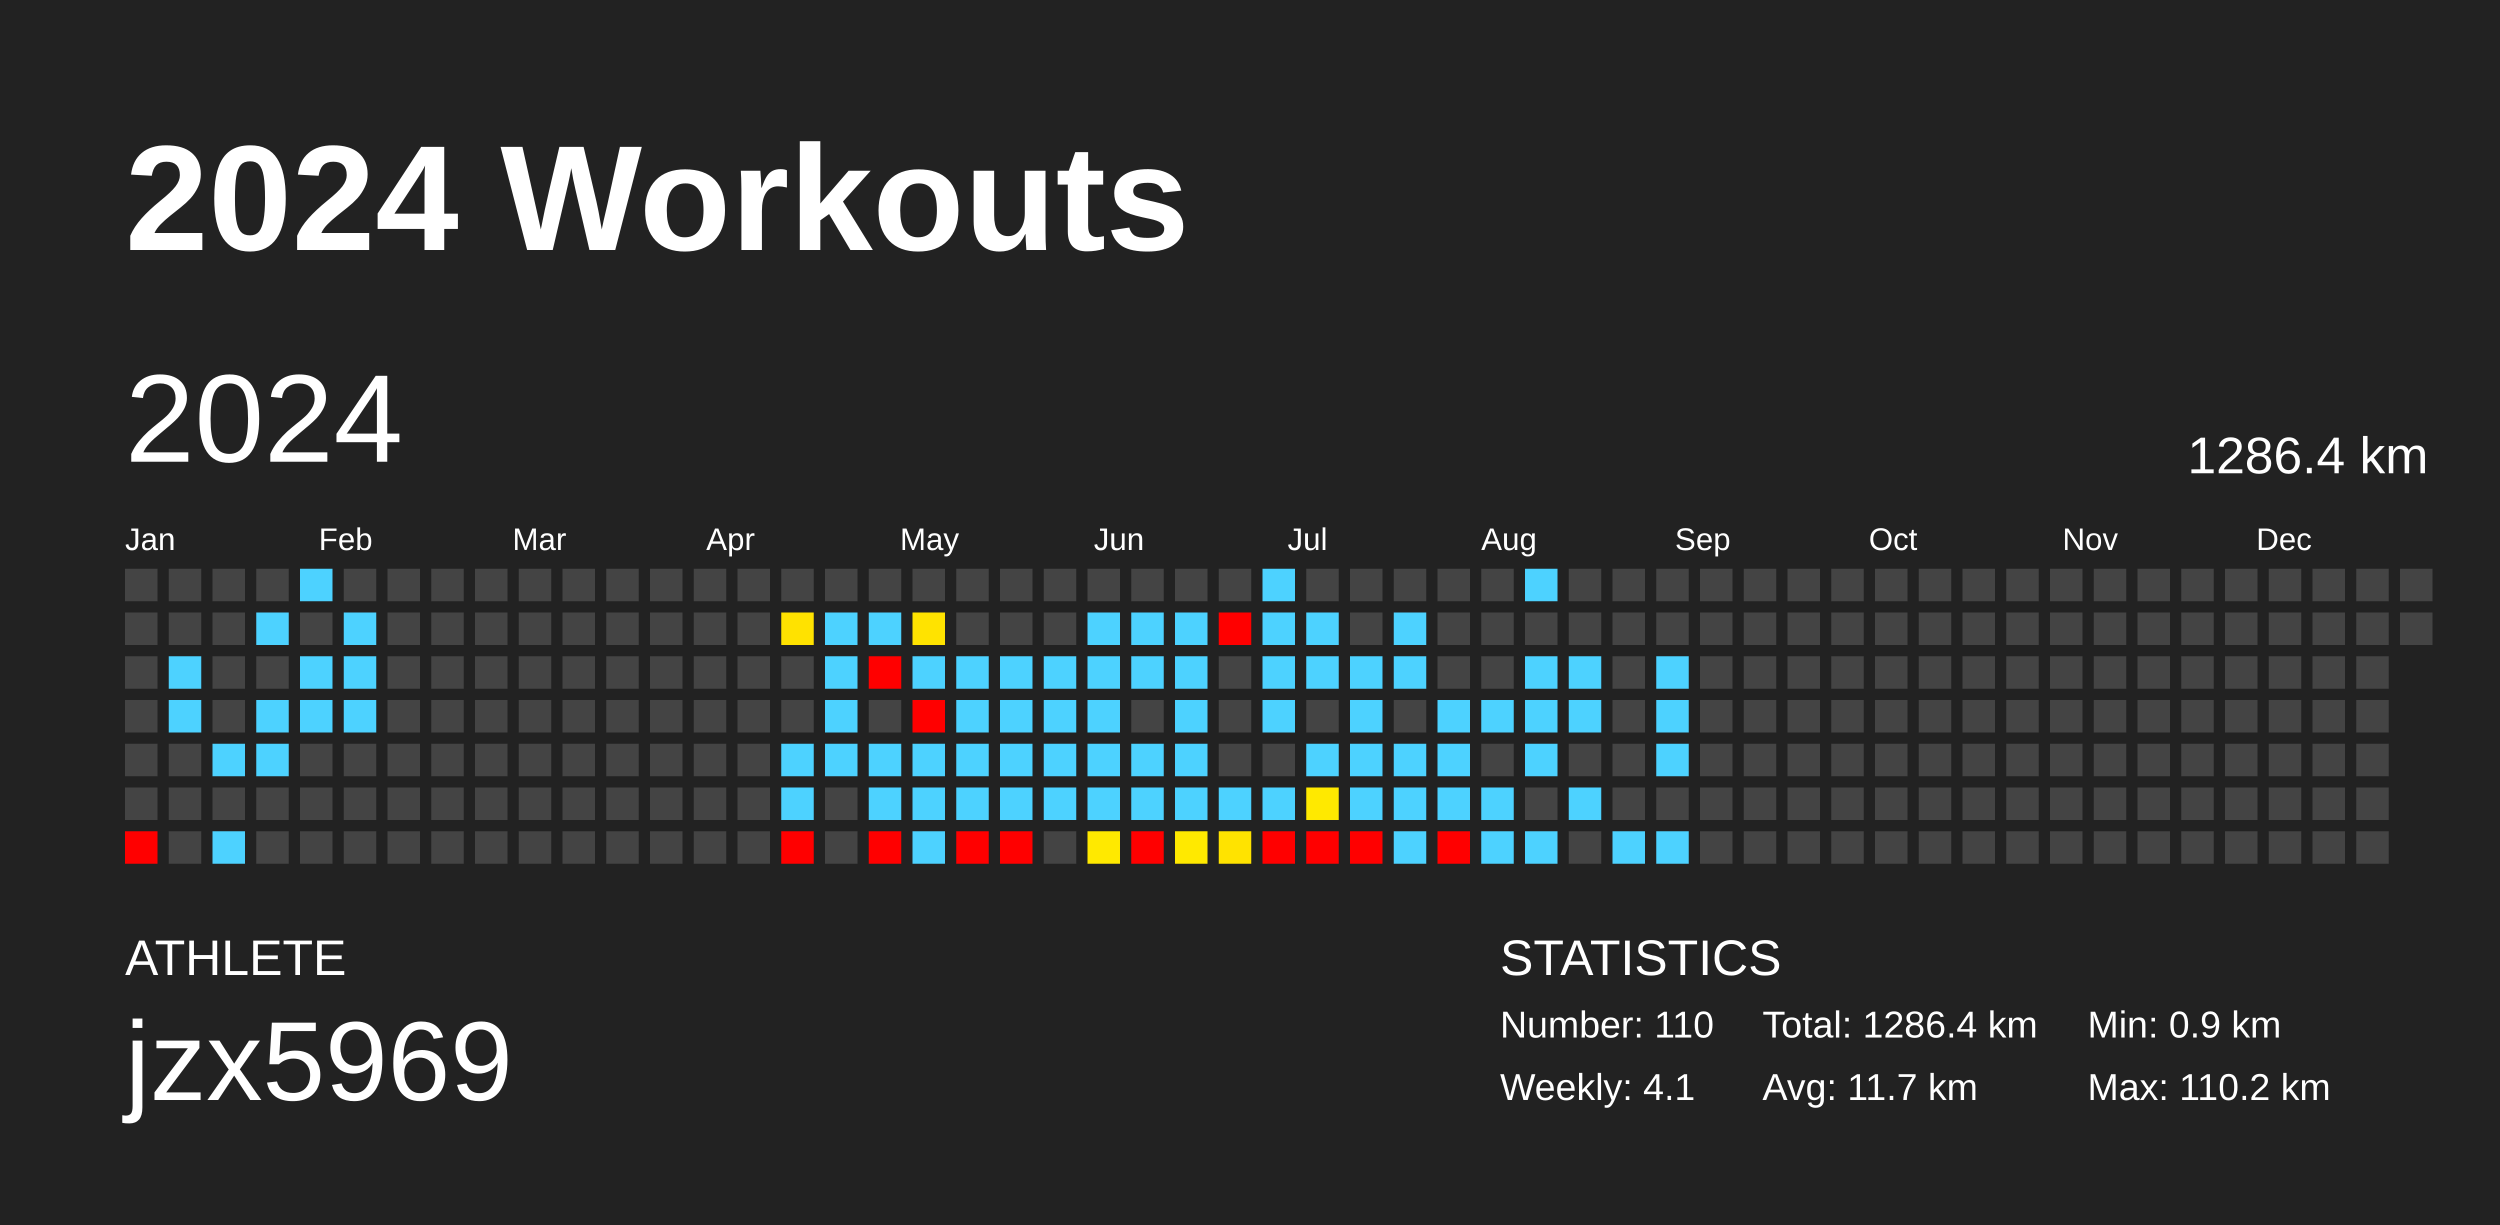
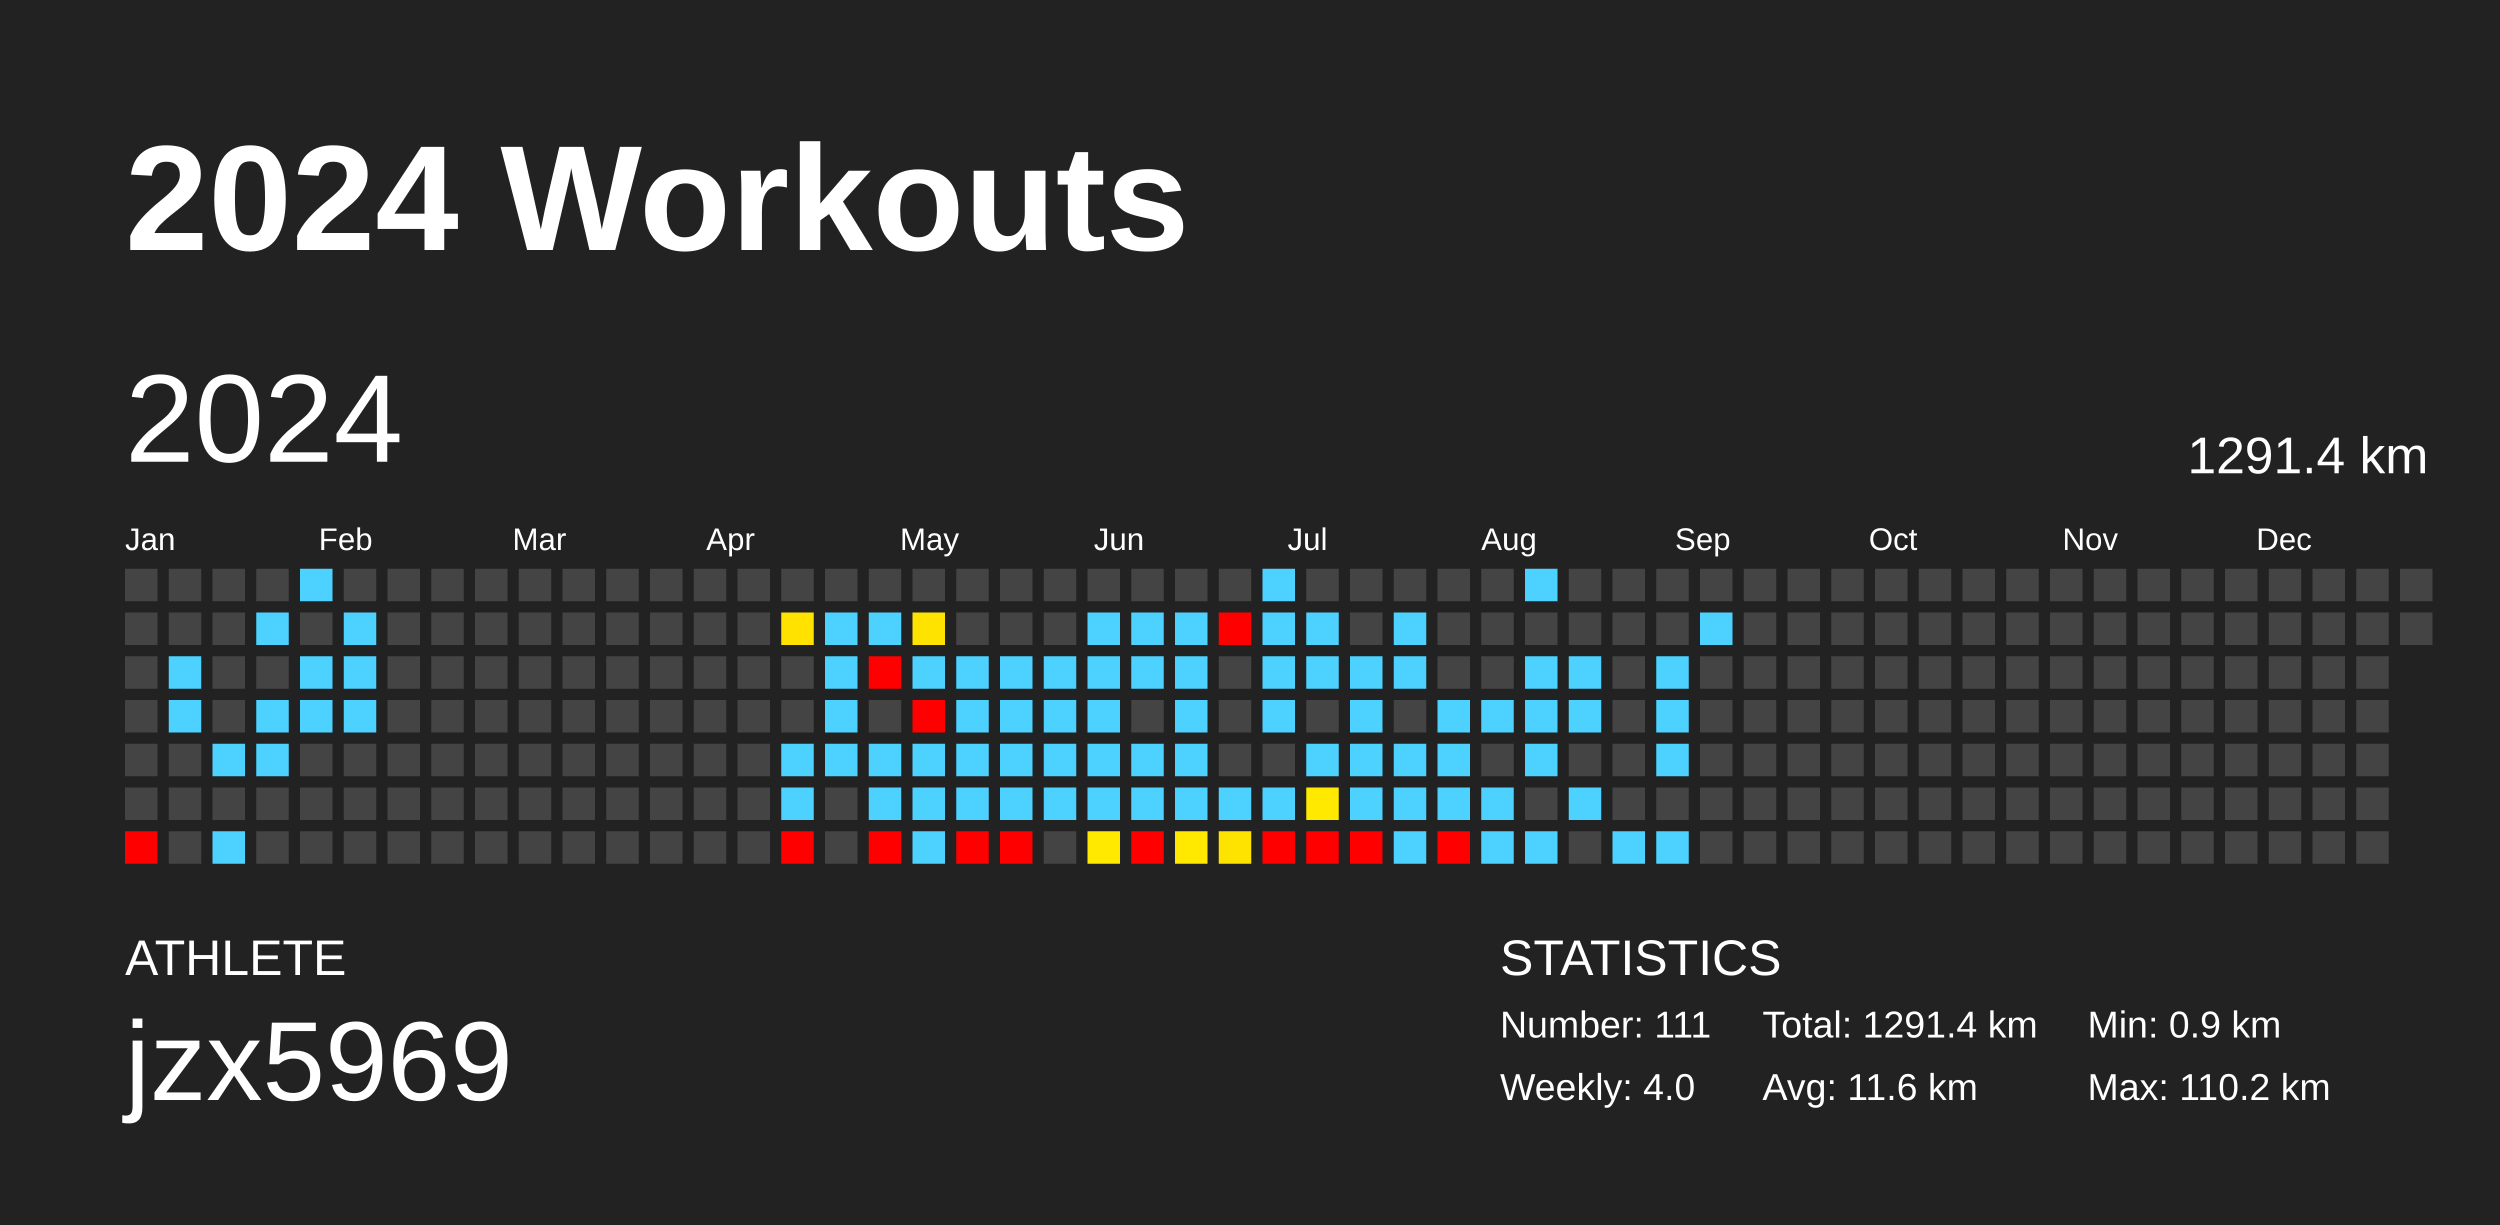
<svg xmlns="http://www.w3.org/2000/svg" baseProfile="full" height="98mm" version="1.1" viewBox="0,0,200,98" width="200mm">
  <defs />
  <rect fill="#222222" height="98" width="200" x="0" y="0" />
  <text fill="#FFFFFF" style="font-size:12px; font-family:Arial; font-weight:bold;" x="10" y="20">2024 Workouts</text>
  <text fill="#FFFFFF" style="font-size:4px; font-family:Arial" x="10" y="78">ATHLETE</text>
  <text fill="#FFFFFF" style="font-size:9px; font-family:Arial" x="10" y="88">jzx5969</text>
  <text fill="#FFFFFF" style="font-size:4px; font-family:Arial" x="120" y="78">STATISTICS</text>
-   <text fill="#FFFFFF" style="font-size:3px; font-family:Arial" x="120" y="83">Number: 110</text>
-   <text fill="#FFFFFF" style="font-size:3px; font-family:Arial" x="120" y="88">Weekly: 4.1</text>
-   <text fill="#FFFFFF" style="font-size:3px; font-family:Arial" x="141" y="83">Total: 1286.4 km</text>
-   <text fill="#FFFFFF" style="font-size:3px; font-family:Arial" x="141" y="88">Avg: 11.7 km</text>
+   <text fill="#FFFFFF" style="font-size:3px; font-family:Arial" x="120" y="83">Number: 111</text>
+   <text fill="#FFFFFF" style="font-size:3px; font-family:Arial" x="120" y="88">Weekly: 4.0</text>
+   <text fill="#FFFFFF" style="font-size:3px; font-family:Arial" x="141" y="83">Total: 1291.4 km</text>
+   <text fill="#FFFFFF" style="font-size:3px; font-family:Arial" x="141" y="88">Avg: 11.6 km</text>
  <text fill="#FFFFFF" style="font-size:3px; font-family:Arial" x="167" y="83">Min: 0.9 km</text>
  <text fill="#FFFFFF" style="font-size:3px; font-family:Arial" x="167" y="88">Max: 110.2 km</text>
  <text dominant-baseline="hanging" fill="#FFFFFF" style="font-size:10.0px; font-family:Arial;" x="10" y="30">2024</text>
-   <text dominant-baseline="hanging" fill="#FFFFFF" style="font-size:4.125px; font-family:Arial;" x="175" y="35">1286.4 km</text>
+   <text dominant-baseline="hanging" fill="#FFFFFF" style="font-size:4.125px; font-family:Arial;" x="175" y="35">1291.4 km</text>
  <text fill="#FFFFFF" style="font-size:2.5px; font-family:Arial" x="10.0" y="44">Jan</text>
  <text fill="#FFFFFF" style="font-size:2.5px; font-family:Arial" x="25.5" y="44">Feb</text>
  <text fill="#FFFFFF" style="font-size:2.5px; font-family:Arial" x="41.0" y="44">Mar</text>
  <text fill="#FFFFFF" style="font-size:2.5px; font-family:Arial" x="56.5" y="44">Apr</text>
  <text fill="#FFFFFF" style="font-size:2.5px; font-family:Arial" x="72.0" y="44">May</text>
  <text fill="#FFFFFF" style="font-size:2.5px; font-family:Arial" x="87.5" y="44">Jun</text>
  <text fill="#FFFFFF" style="font-size:2.5px; font-family:Arial" x="103.0" y="44">Jul</text>
  <text fill="#FFFFFF" style="font-size:2.5px; font-family:Arial" x="118.5" y="44">Aug</text>
  <text fill="#FFFFFF" style="font-size:2.5px; font-family:Arial" x="134.0" y="44">Sep</text>
  <text fill="#FFFFFF" style="font-size:2.5px; font-family:Arial" x="149.5" y="44">Oct</text>
  <text fill="#FFFFFF" style="font-size:2.5px; font-family:Arial" x="165.0" y="44">Nov</text>
  <text fill="#FFFFFF" style="font-size:2.5px; font-family:Arial" x="180.5" y="44">Dec</text>
  <rect fill="#444444" height="2.6" width="2.6" x="10.0" y="45.5" />
  <rect fill="#444444" height="2.6" width="2.6" x="10.0" y="49.0" />
  <rect fill="#444444" height="2.6" width="2.6" x="10.0" y="52.5" />
  <rect fill="#444444" height="2.6" width="2.6" x="10.0" y="56.0" />
  <rect fill="#444444" height="2.6" width="2.6" x="10.0" y="59.5" />
  <rect fill="#444444" height="2.6" width="2.6" x="10.0" y="63.0" />
  <rect fill="red" height="2.6" width="2.6" x="10.0" y="66.5" />
  <rect fill="#444444" height="2.6" width="2.6" x="13.5" y="45.5" />
  <rect fill="#444444" height="2.6" width="2.6" x="13.5" y="49.0" />
  <rect fill="#4dd2ff" height="2.6" width="2.6" x="13.5" y="52.5" />
  <rect fill="#4dd2ff" height="2.6" width="2.6" x="13.5" y="56.0" />
  <rect fill="#444444" height="2.6" width="2.6" x="13.5" y="59.5" />
  <rect fill="#444444" height="2.6" width="2.6" x="13.5" y="63.0" />
  <rect fill="#444444" height="2.6" width="2.6" x="13.5" y="66.5" />
  <rect fill="#444444" height="2.6" width="2.6" x="17.0" y="45.5" />
  <rect fill="#444444" height="2.6" width="2.6" x="17.0" y="49.0" />
  <rect fill="#444444" height="2.6" width="2.6" x="17.0" y="52.5" />
  <rect fill="#444444" height="2.6" width="2.6" x="17.0" y="56.0" />
  <rect fill="#4dd2ff" height="2.6" width="2.6" x="17.0" y="59.5" />
  <rect fill="#444444" height="2.6" width="2.6" x="17.0" y="63.0" />
  <rect fill="#4dd2ff" height="2.6" width="2.6" x="17.0" y="66.5" />
  <rect fill="#444444" height="2.6" width="2.6" x="20.5" y="45.5" />
  <rect fill="#4dd2ff" height="2.6" width="2.6" x="20.5" y="49.0" />
  <rect fill="#444444" height="2.6" width="2.6" x="20.5" y="52.5" />
  <rect fill="#4dd2ff" height="2.6" width="2.6" x="20.5" y="56.0" />
  <rect fill="#4dd2ff" height="2.6" width="2.6" x="20.5" y="59.5" />
  <rect fill="#444444" height="2.6" width="2.6" x="20.5" y="63.0" />
  <rect fill="#444444" height="2.6" width="2.6" x="20.5" y="66.5" />
  <rect fill="#4dd2ff" height="2.6" width="2.6" x="24.0" y="45.5" />
  <rect fill="#444444" height="2.6" width="2.6" x="24.0" y="49.0" />
  <rect fill="#4dd2ff" height="2.6" width="2.6" x="24.0" y="52.5" />
  <rect fill="#4dd2ff" height="2.6" width="2.6" x="24.0" y="56.0" />
  <rect fill="#444444" height="2.6" width="2.6" x="24.0" y="59.5" />
  <rect fill="#444444" height="2.6" width="2.6" x="24.0" y="63.0" />
  <rect fill="#444444" height="2.6" width="2.6" x="24.0" y="66.5" />
  <rect fill="#444444" height="2.6" width="2.6" x="27.5" y="45.5" />
  <rect fill="#4dd2ff" height="2.6" width="2.6" x="27.5" y="49.0" />
  <rect fill="#4dd2ff" height="2.6" width="2.6" x="27.5" y="52.5" />
  <rect fill="#4dd2ff" height="2.6" width="2.6" x="27.5" y="56.0" />
  <rect fill="#444444" height="2.6" width="2.6" x="27.5" y="59.5" />
  <rect fill="#444444" height="2.6" width="2.6" x="27.5" y="63.0" />
  <rect fill="#444444" height="2.6" width="2.6" x="27.5" y="66.5" />
  <rect fill="#444444" height="2.6" width="2.6" x="31.0" y="45.5" />
  <rect fill="#444444" height="2.6" width="2.6" x="31.0" y="49.0" />
  <rect fill="#444444" height="2.6" width="2.6" x="31.0" y="52.5" />
  <rect fill="#444444" height="2.6" width="2.6" x="31.0" y="56.0" />
  <rect fill="#444444" height="2.6" width="2.6" x="31.0" y="59.5" />
  <rect fill="#444444" height="2.6" width="2.6" x="31.0" y="63.0" />
  <rect fill="#444444" height="2.6" width="2.6" x="31.0" y="66.5" />
  <rect fill="#444444" height="2.6" width="2.6" x="34.5" y="45.5" />
  <rect fill="#444444" height="2.6" width="2.6" x="34.5" y="49.0" />
  <rect fill="#444444" height="2.6" width="2.6" x="34.5" y="52.5" />
  <rect fill="#444444" height="2.6" width="2.6" x="34.5" y="56.0" />
  <rect fill="#444444" height="2.6" width="2.6" x="34.5" y="59.5" />
  <rect fill="#444444" height="2.6" width="2.6" x="34.5" y="63.0" />
  <rect fill="#444444" height="2.6" width="2.6" x="34.5" y="66.5" />
  <rect fill="#444444" height="2.6" width="2.6" x="38.0" y="45.5" />
  <rect fill="#444444" height="2.6" width="2.6" x="38.0" y="49.0" />
  <rect fill="#444444" height="2.6" width="2.6" x="38.0" y="52.5" />
  <rect fill="#444444" height="2.6" width="2.6" x="38.0" y="56.0" />
  <rect fill="#444444" height="2.6" width="2.6" x="38.0" y="59.5" />
  <rect fill="#444444" height="2.6" width="2.6" x="38.0" y="63.0" />
  <rect fill="#444444" height="2.6" width="2.6" x="38.0" y="66.5" />
  <rect fill="#444444" height="2.6" width="2.6" x="41.5" y="45.5" />
  <rect fill="#444444" height="2.6" width="2.6" x="41.5" y="49.0" />
  <rect fill="#444444" height="2.6" width="2.6" x="41.5" y="52.5" />
  <rect fill="#444444" height="2.6" width="2.6" x="41.5" y="56.0" />
  <rect fill="#444444" height="2.6" width="2.6" x="41.5" y="59.5" />
  <rect fill="#444444" height="2.6" width="2.6" x="41.5" y="63.0" />
  <rect fill="#444444" height="2.6" width="2.6" x="41.5" y="66.5" />
  <rect fill="#444444" height="2.6" width="2.6" x="45.0" y="45.5" />
  <rect fill="#444444" height="2.6" width="2.6" x="45.0" y="49.0" />
  <rect fill="#444444" height="2.6" width="2.6" x="45.0" y="52.5" />
  <rect fill="#444444" height="2.6" width="2.6" x="45.0" y="56.0" />
  <rect fill="#444444" height="2.6" width="2.6" x="45.0" y="59.5" />
  <rect fill="#444444" height="2.6" width="2.6" x="45.0" y="63.0" />
  <rect fill="#444444" height="2.6" width="2.6" x="45.0" y="66.5" />
  <rect fill="#444444" height="2.6" width="2.6" x="48.5" y="45.5" />
  <rect fill="#444444" height="2.6" width="2.6" x="48.5" y="49.0" />
  <rect fill="#444444" height="2.6" width="2.6" x="48.5" y="52.5" />
  <rect fill="#444444" height="2.6" width="2.6" x="48.5" y="56.0" />
  <rect fill="#444444" height="2.6" width="2.6" x="48.5" y="59.5" />
  <rect fill="#444444" height="2.6" width="2.6" x="48.5" y="63.0" />
  <rect fill="#444444" height="2.6" width="2.6" x="48.5" y="66.5" />
  <rect fill="#444444" height="2.6" width="2.6" x="52.0" y="45.5" />
  <rect fill="#444444" height="2.6" width="2.6" x="52.0" y="49.0" />
  <rect fill="#444444" height="2.6" width="2.6" x="52.0" y="52.5" />
  <rect fill="#444444" height="2.6" width="2.6" x="52.0" y="56.0" />
  <rect fill="#444444" height="2.6" width="2.6" x="52.0" y="59.5" />
  <rect fill="#444444" height="2.6" width="2.6" x="52.0" y="63.0" />
  <rect fill="#444444" height="2.6" width="2.6" x="52.0" y="66.5" />
  <rect fill="#444444" height="2.6" width="2.6" x="55.5" y="45.5" />
  <rect fill="#444444" height="2.6" width="2.6" x="55.5" y="49.0" />
  <rect fill="#444444" height="2.6" width="2.6" x="55.5" y="52.5" />
  <rect fill="#444444" height="2.6" width="2.6" x="55.5" y="56.0" />
  <rect fill="#444444" height="2.6" width="2.6" x="55.5" y="59.5" />
  <rect fill="#444444" height="2.6" width="2.6" x="55.5" y="63.0" />
  <rect fill="#444444" height="2.6" width="2.6" x="55.5" y="66.5" />
  <rect fill="#444444" height="2.6" width="2.6" x="59.0" y="45.5" />
  <rect fill="#444444" height="2.6" width="2.6" x="59.0" y="49.0" />
  <rect fill="#444444" height="2.6" width="2.6" x="59.0" y="52.5" />
  <rect fill="#444444" height="2.6" width="2.6" x="59.0" y="56.0" />
  <rect fill="#444444" height="2.6" width="2.6" x="59.0" y="59.5" />
  <rect fill="#444444" height="2.6" width="2.6" x="59.0" y="63.0" />
  <rect fill="#444444" height="2.6" width="2.6" x="59.0" y="66.5" />
  <rect fill="#444444" height="2.6" width="2.6" x="62.5" y="45.5" />
  <rect fill="#ffe200" height="2.6" width="2.6" x="62.5" y="49.0" />
  <rect fill="#444444" height="2.6" width="2.6" x="62.5" y="52.5" />
  <rect fill="#444444" height="2.6" width="2.6" x="62.5" y="56.0" />
  <rect fill="#4dd2ff" height="2.6" width="2.6" x="62.5" y="59.5" />
  <rect fill="#4dd2ff" height="2.6" width="2.6" x="62.5" y="63.0" />
  <rect fill="red" height="2.6" width="2.6" x="62.5" y="66.5" />
  <rect fill="#444444" height="2.6" width="2.6" x="66.0" y="45.5" />
  <rect fill="#4dd2ff" height="2.6" width="2.6" x="66.0" y="49.0" />
  <rect fill="#4dd2ff" height="2.6" width="2.6" x="66.0" y="52.5" />
  <rect fill="#4dd2ff" height="2.6" width="2.6" x="66.0" y="56.0" />
  <rect fill="#4dd2ff" height="2.6" width="2.6" x="66.0" y="59.5" />
  <rect fill="#444444" height="2.6" width="2.6" x="66.0" y="63.0" />
  <rect fill="#444444" height="2.6" width="2.6" x="66.0" y="66.5" />
  <rect fill="#444444" height="2.6" width="2.6" x="69.5" y="45.5" />
  <rect fill="#4dd2ff" height="2.6" width="2.6" x="69.5" y="49.0" />
  <rect fill="red" height="2.6" width="2.6" x="69.5" y="52.5" />
  <rect fill="#444444" height="2.6" width="2.6" x="69.5" y="56.0" />
  <rect fill="#4dd2ff" height="2.6" width="2.6" x="69.5" y="59.5" />
  <rect fill="#4dd2ff" height="2.6" width="2.6" x="69.5" y="63.0" />
  <rect fill="red" height="2.6" width="2.6" x="69.5" y="66.5" />
  <rect fill="#444444" height="2.6" width="2.6" x="73.0" y="45.5" />
  <rect fill="#ffe300" height="2.6" width="2.6" x="73.0" y="49.0" />
  <rect fill="#4dd2ff" height="2.6" width="2.6" x="73.0" y="52.5" />
  <rect fill="red" height="2.6" width="2.6" x="73.0" y="56.0" />
  <rect fill="#4dd2ff" height="2.6" width="2.6" x="73.0" y="59.5" />
  <rect fill="#4dd2ff" height="2.6" width="2.6" x="73.0" y="63.0" />
  <rect fill="#4dd2ff" height="2.6" width="2.6" x="73.0" y="66.5" />
  <rect fill="#444444" height="2.6" width="2.6" x="76.5" y="45.5" />
  <rect fill="#444444" height="2.6" width="2.6" x="76.5" y="49.0" />
  <rect fill="#4dd2ff" height="2.6" width="2.6" x="76.5" y="52.5" />
  <rect fill="#4dd2ff" height="2.6" width="2.6" x="76.5" y="56.0" />
  <rect fill="#4dd2ff" height="2.6" width="2.6" x="76.5" y="59.5" />
  <rect fill="#4dd2ff" height="2.6" width="2.6" x="76.5" y="63.0" />
  <rect fill="red" height="2.6" width="2.6" x="76.5" y="66.5" />
  <rect fill="#444444" height="2.6" width="2.6" x="80.0" y="45.5" />
  <rect fill="#444444" height="2.6" width="2.6" x="80.0" y="49.0" />
  <rect fill="#4dd2ff" height="2.6" width="2.6" x="80.0" y="52.5" />
  <rect fill="#4dd2ff" height="2.6" width="2.6" x="80.0" y="56.0" />
  <rect fill="#4dd2ff" height="2.6" width="2.6" x="80.0" y="59.5" />
  <rect fill="#4dd2ff" height="2.6" width="2.6" x="80.0" y="63.0" />
  <rect fill="red" height="2.6" width="2.6" x="80.0" y="66.5" />
  <rect fill="#444444" height="2.6" width="2.6" x="83.5" y="45.5" />
  <rect fill="#444444" height="2.6" width="2.6" x="83.5" y="49.0" />
  <rect fill="#4dd2ff" height="2.6" width="2.6" x="83.5" y="52.5" />
  <rect fill="#4dd2ff" height="2.6" width="2.6" x="83.5" y="56.0" />
  <rect fill="#4dd2ff" height="2.6" width="2.6" x="83.5" y="59.5" />
  <rect fill="#4dd2ff" height="2.6" width="2.6" x="83.5" y="63.0" />
  <rect fill="#444444" height="2.6" width="2.6" x="83.5" y="66.5" />
  <rect fill="#444444" height="2.6" width="2.6" x="87.0" y="45.5" />
  <rect fill="#4dd2ff" height="2.6" width="2.6" x="87.0" y="49.0" />
  <rect fill="#4dd2ff" height="2.6" width="2.6" x="87.0" y="52.5" />
  <rect fill="#4dd2ff" height="2.6" width="2.6" x="87.0" y="56.0" />
  <rect fill="#4dd2ff" height="2.6" width="2.6" x="87.0" y="59.5" />
  <rect fill="#4dd2ff" height="2.6" width="2.6" x="87.0" y="63.0" />
  <rect fill="#ffe900" height="2.6" width="2.6" x="87.0" y="66.5" />
  <rect fill="#444444" height="2.6" width="2.6" x="90.5" y="45.5" />
  <rect fill="#4dd2ff" height="2.6" width="2.6" x="90.5" y="49.0" />
  <rect fill="#4dd2ff" height="2.6" width="2.6" x="90.5" y="52.5" />
  <rect fill="#444444" height="2.6" width="2.6" x="90.5" y="56.0" />
  <rect fill="#4dd2ff" height="2.6" width="2.6" x="90.5" y="59.5" />
  <rect fill="#4dd2ff" height="2.6" width="2.6" x="90.5" y="63.0" />
  <rect fill="red" height="2.6" width="2.6" x="90.5" y="66.5" />
  <rect fill="#444444" height="2.6" width="2.6" x="94.0" y="45.5" />
  <rect fill="#4dd2ff" height="2.6" width="2.6" x="94.0" y="49.0" />
  <rect fill="#4dd2ff" height="2.6" width="2.6" x="94.0" y="52.5" />
  <rect fill="#4dd2ff" height="2.6" width="2.6" x="94.0" y="56.0" />
  <rect fill="#4dd2ff" height="2.6" width="2.6" x="94.0" y="59.5" />
  <rect fill="#4dd2ff" height="2.6" width="2.6" x="94.0" y="63.0" />
  <rect fill="#ffe900" height="2.6" width="2.6" x="94.0" y="66.5" />
  <rect fill="#444444" height="2.6" width="2.6" x="97.5" y="45.5" />
  <rect fill="red" height="2.6" width="2.6" x="97.5" y="49.0" />
  <rect fill="#444444" height="2.6" width="2.6" x="97.5" y="52.5" />
  <rect fill="#444444" height="2.6" width="2.6" x="97.5" y="56.0" />
  <rect fill="#444444" height="2.6" width="2.6" x="97.5" y="59.5" />
  <rect fill="#4dd2ff" height="2.6" width="2.6" x="97.5" y="63.0" />
  <rect fill="#ffe300" height="2.6" width="2.6" x="97.5" y="66.5" />
  <rect fill="#4dd2ff" height="2.6" width="2.6" x="101.0" y="45.5" />
  <rect fill="#4dd2ff" height="2.6" width="2.6" x="101.0" y="49.0" />
  <rect fill="#4dd2ff" height="2.6" width="2.6" x="101.0" y="52.5" />
  <rect fill="#4dd2ff" height="2.6" width="2.6" x="101.0" y="56.0" />
  <rect fill="#444444" height="2.6" width="2.6" x="101.0" y="59.5" />
  <rect fill="#4dd2ff" height="2.6" width="2.6" x="101.0" y="63.0" />
  <rect fill="red" height="2.6" width="2.6" x="101.0" y="66.5" />
  <rect fill="#444444" height="2.6" width="2.6" x="104.5" y="45.5" />
  <rect fill="#4dd2ff" height="2.6" width="2.6" x="104.5" y="49.0" />
  <rect fill="#4dd2ff" height="2.6" width="2.6" x="104.5" y="52.5" />
  <rect fill="#444444" height="2.6" width="2.6" x="104.5" y="56.0" />
  <rect fill="#4dd2ff" height="2.6" width="2.6" x="104.5" y="59.5" />
  <rect fill="#ffe900" height="2.6" width="2.6" x="104.5" y="63.0" />
  <rect fill="red" height="2.6" width="2.6" x="104.5" y="66.5" />
  <rect fill="#444444" height="2.6" width="2.6" x="108.0" y="45.5" />
  <rect fill="#444444" height="2.6" width="2.6" x="108.0" y="49.0" />
  <rect fill="#4dd2ff" height="2.6" width="2.6" x="108.0" y="52.5" />
  <rect fill="#4dd2ff" height="2.6" width="2.6" x="108.0" y="56.0" />
  <rect fill="#4dd2ff" height="2.6" width="2.6" x="108.0" y="59.5" />
  <rect fill="#4dd2ff" height="2.6" width="2.6" x="108.0" y="63.0" />
  <rect fill="red" height="2.6" width="2.6" x="108.0" y="66.5" />
  <rect fill="#444444" height="2.6" width="2.6" x="111.5" y="45.5" />
  <rect fill="#4dd2ff" height="2.6" width="2.6" x="111.5" y="49.0" />
  <rect fill="#4dd2ff" height="2.6" width="2.6" x="111.5" y="52.5" />
  <rect fill="#444444" height="2.6" width="2.6" x="111.5" y="56.0" />
  <rect fill="#4dd2ff" height="2.6" width="2.6" x="111.5" y="59.5" />
  <rect fill="#4dd2ff" height="2.6" width="2.6" x="111.5" y="63.0" />
  <rect fill="#4dd2ff" height="2.6" width="2.6" x="111.5" y="66.5" />
  <rect fill="#444444" height="2.6" width="2.6" x="115.0" y="45.5" />
  <rect fill="#444444" height="2.6" width="2.6" x="115.0" y="49.0" />
  <rect fill="#444444" height="2.6" width="2.6" x="115.0" y="52.5" />
  <rect fill="#4dd2ff" height="2.6" width="2.6" x="115.0" y="56.0" />
  <rect fill="#4dd2ff" height="2.6" width="2.6" x="115.0" y="59.5" />
  <rect fill="#4dd2ff" height="2.6" width="2.6" x="115.0" y="63.0" />
  <rect fill="red" height="2.6" width="2.6" x="115.0" y="66.5" />
  <rect fill="#444444" height="2.6" width="2.6" x="118.5" y="45.5" />
  <rect fill="#444444" height="2.6" width="2.6" x="118.5" y="49.0" />
  <rect fill="#444444" height="2.6" width="2.6" x="118.5" y="52.5" />
  <rect fill="#4dd2ff" height="2.6" width="2.6" x="118.5" y="56.0" />
  <rect fill="#444444" height="2.6" width="2.6" x="118.5" y="59.5" />
  <rect fill="#4dd2ff" height="2.6" width="2.6" x="118.5" y="63.0" />
  <rect fill="#4dd2ff" height="2.6" width="2.6" x="118.5" y="66.5" />
  <rect fill="#4dd2ff" height="2.6" width="2.6" x="122.0" y="45.5" />
  <rect fill="#444444" height="2.6" width="2.6" x="122.0" y="49.0" />
  <rect fill="#4dd2ff" height="2.6" width="2.6" x="122.0" y="52.5" />
  <rect fill="#4dd2ff" height="2.6" width="2.6" x="122.0" y="56.0" />
  <rect fill="#4dd2ff" height="2.6" width="2.6" x="122.0" y="59.5" />
  <rect fill="#444444" height="2.6" width="2.6" x="122.0" y="63.0" />
  <rect fill="#4dd2ff" height="2.6" width="2.6" x="122.0" y="66.5" />
  <rect fill="#444444" height="2.6" width="2.6" x="125.5" y="45.5" />
  <rect fill="#444444" height="2.6" width="2.6" x="125.5" y="49.0" />
  <rect fill="#4dd2ff" height="2.6" width="2.6" x="125.5" y="52.5" />
  <rect fill="#4dd2ff" height="2.6" width="2.6" x="125.5" y="56.0" />
  <rect fill="#444444" height="2.6" width="2.6" x="125.5" y="59.5" />
  <rect fill="#4dd2ff" height="2.6" width="2.6" x="125.5" y="63.0" />
  <rect fill="#444444" height="2.6" width="2.6" x="125.5" y="66.5" />
  <rect fill="#444444" height="2.6" width="2.6" x="129.0" y="45.5" />
  <rect fill="#444444" height="2.6" width="2.6" x="129.0" y="49.0" />
  <rect fill="#444444" height="2.6" width="2.6" x="129.0" y="52.5" />
  <rect fill="#444444" height="2.6" width="2.6" x="129.0" y="56.0" />
  <rect fill="#444444" height="2.6" width="2.6" x="129.0" y="59.5" />
  <rect fill="#444444" height="2.6" width="2.6" x="129.0" y="63.0" />
  <rect fill="#4dd2ff" height="2.6" width="2.6" x="129.0" y="66.5" />
  <rect fill="#444444" height="2.6" width="2.6" x="132.5" y="45.5" />
  <rect fill="#444444" height="2.6" width="2.6" x="132.5" y="49.0" />
  <rect fill="#4dd2ff" height="2.6" width="2.6" x="132.5" y="52.5" />
  <rect fill="#4dd2ff" height="2.6" width="2.6" x="132.5" y="56.0" />
  <rect fill="#4dd2ff" height="2.6" width="2.6" x="132.5" y="59.5" />
  <rect fill="#444444" height="2.6" width="2.6" x="132.5" y="63.0" />
  <rect fill="#4dd2ff" height="2.6" width="2.6" x="132.5" y="66.5" />
  <rect fill="#444444" height="2.6" width="2.6" x="136.0" y="45.5" />
-   <rect fill="#444444" height="2.6" width="2.6" x="136.0" y="49.0" />
+   <rect fill="#4dd2ff" height="2.6" width="2.6" x="136.0" y="49.0" />
  <rect fill="#444444" height="2.6" width="2.6" x="136.0" y="52.5" />
  <rect fill="#444444" height="2.6" width="2.6" x="136.0" y="56.0" />
  <rect fill="#444444" height="2.6" width="2.6" x="136.0" y="59.5" />
  <rect fill="#444444" height="2.6" width="2.6" x="136.0" y="63.0" />
  <rect fill="#444444" height="2.6" width="2.6" x="136.0" y="66.5" />
  <rect fill="#444444" height="2.6" width="2.6" x="139.5" y="45.5" />
  <rect fill="#444444" height="2.6" width="2.6" x="139.5" y="49.0" />
  <rect fill="#444444" height="2.6" width="2.6" x="139.5" y="52.5" />
  <rect fill="#444444" height="2.6" width="2.6" x="139.5" y="56.0" />
  <rect fill="#444444" height="2.6" width="2.6" x="139.5" y="59.5" />
  <rect fill="#444444" height="2.6" width="2.6" x="139.5" y="63.0" />
  <rect fill="#444444" height="2.6" width="2.6" x="139.5" y="66.5" />
  <rect fill="#444444" height="2.6" width="2.6" x="143.0" y="45.5" />
  <rect fill="#444444" height="2.6" width="2.6" x="143.0" y="49.0" />
  <rect fill="#444444" height="2.6" width="2.6" x="143.0" y="52.5" />
  <rect fill="#444444" height="2.6" width="2.6" x="143.0" y="56.0" />
  <rect fill="#444444" height="2.6" width="2.6" x="143.0" y="59.5" />
  <rect fill="#444444" height="2.6" width="2.6" x="143.0" y="63.0" />
  <rect fill="#444444" height="2.6" width="2.6" x="143.0" y="66.5" />
  <rect fill="#444444" height="2.6" width="2.6" x="146.5" y="45.5" />
  <rect fill="#444444" height="2.6" width="2.6" x="146.5" y="49.0" />
  <rect fill="#444444" height="2.6" width="2.6" x="146.5" y="52.5" />
  <rect fill="#444444" height="2.6" width="2.6" x="146.5" y="56.0" />
  <rect fill="#444444" height="2.6" width="2.6" x="146.5" y="59.5" />
  <rect fill="#444444" height="2.6" width="2.6" x="146.5" y="63.0" />
  <rect fill="#444444" height="2.6" width="2.6" x="146.5" y="66.5" />
  <rect fill="#444444" height="2.6" width="2.6" x="150.0" y="45.5" />
  <rect fill="#444444" height="2.6" width="2.6" x="150.0" y="49.0" />
  <rect fill="#444444" height="2.6" width="2.6" x="150.0" y="52.5" />
  <rect fill="#444444" height="2.6" width="2.6" x="150.0" y="56.0" />
  <rect fill="#444444" height="2.6" width="2.6" x="150.0" y="59.5" />
  <rect fill="#444444" height="2.6" width="2.6" x="150.0" y="63.0" />
  <rect fill="#444444" height="2.6" width="2.6" x="150.0" y="66.5" />
  <rect fill="#444444" height="2.6" width="2.6" x="153.5" y="45.5" />
  <rect fill="#444444" height="2.6" width="2.6" x="153.5" y="49.0" />
  <rect fill="#444444" height="2.6" width="2.6" x="153.5" y="52.5" />
  <rect fill="#444444" height="2.6" width="2.6" x="153.5" y="56.0" />
  <rect fill="#444444" height="2.6" width="2.6" x="153.5" y="59.5" />
  <rect fill="#444444" height="2.6" width="2.6" x="153.5" y="63.0" />
  <rect fill="#444444" height="2.6" width="2.6" x="153.5" y="66.5" />
  <rect fill="#444444" height="2.6" width="2.6" x="157.0" y="45.5" />
  <rect fill="#444444" height="2.6" width="2.6" x="157.0" y="49.0" />
  <rect fill="#444444" height="2.6" width="2.6" x="157.0" y="52.5" />
  <rect fill="#444444" height="2.6" width="2.6" x="157.0" y="56.0" />
  <rect fill="#444444" height="2.6" width="2.6" x="157.0" y="59.5" />
  <rect fill="#444444" height="2.6" width="2.6" x="157.0" y="63.0" />
  <rect fill="#444444" height="2.6" width="2.6" x="157.0" y="66.5" />
  <rect fill="#444444" height="2.6" width="2.6" x="160.5" y="45.5" />
  <rect fill="#444444" height="2.6" width="2.6" x="160.5" y="49.0" />
  <rect fill="#444444" height="2.6" width="2.6" x="160.5" y="52.5" />
  <rect fill="#444444" height="2.6" width="2.6" x="160.5" y="56.0" />
  <rect fill="#444444" height="2.6" width="2.6" x="160.5" y="59.5" />
  <rect fill="#444444" height="2.6" width="2.6" x="160.5" y="63.0" />
  <rect fill="#444444" height="2.6" width="2.6" x="160.5" y="66.5" />
  <rect fill="#444444" height="2.6" width="2.6" x="164.0" y="45.5" />
  <rect fill="#444444" height="2.6" width="2.6" x="164.0" y="49.0" />
  <rect fill="#444444" height="2.6" width="2.6" x="164.0" y="52.5" />
  <rect fill="#444444" height="2.6" width="2.6" x="164.0" y="56.0" />
  <rect fill="#444444" height="2.6" width="2.6" x="164.0" y="59.5" />
  <rect fill="#444444" height="2.6" width="2.6" x="164.0" y="63.0" />
  <rect fill="#444444" height="2.6" width="2.6" x="164.0" y="66.5" />
  <rect fill="#444444" height="2.6" width="2.6" x="167.5" y="45.5" />
  <rect fill="#444444" height="2.6" width="2.6" x="167.5" y="49.0" />
  <rect fill="#444444" height="2.6" width="2.6" x="167.5" y="52.5" />
  <rect fill="#444444" height="2.6" width="2.6" x="167.5" y="56.0" />
  <rect fill="#444444" height="2.6" width="2.6" x="167.5" y="59.5" />
  <rect fill="#444444" height="2.6" width="2.6" x="167.5" y="63.0" />
  <rect fill="#444444" height="2.6" width="2.6" x="167.5" y="66.5" />
  <rect fill="#444444" height="2.6" width="2.6" x="171.0" y="45.5" />
  <rect fill="#444444" height="2.6" width="2.6" x="171.0" y="49.0" />
  <rect fill="#444444" height="2.6" width="2.6" x="171.0" y="52.5" />
  <rect fill="#444444" height="2.6" width="2.6" x="171.0" y="56.0" />
  <rect fill="#444444" height="2.6" width="2.6" x="171.0" y="59.5" />
  <rect fill="#444444" height="2.6" width="2.6" x="171.0" y="63.0" />
  <rect fill="#444444" height="2.6" width="2.6" x="171.0" y="66.5" />
  <rect fill="#444444" height="2.6" width="2.6" x="174.5" y="45.5" />
  <rect fill="#444444" height="2.6" width="2.6" x="174.5" y="49.0" />
  <rect fill="#444444" height="2.6" width="2.6" x="174.5" y="52.5" />
  <rect fill="#444444" height="2.6" width="2.6" x="174.5" y="56.0" />
  <rect fill="#444444" height="2.6" width="2.6" x="174.5" y="59.5" />
  <rect fill="#444444" height="2.6" width="2.6" x="174.5" y="63.0" />
  <rect fill="#444444" height="2.6" width="2.6" x="174.5" y="66.5" />
  <rect fill="#444444" height="2.6" width="2.6" x="178.0" y="45.5" />
  <rect fill="#444444" height="2.6" width="2.6" x="178.0" y="49.0" />
  <rect fill="#444444" height="2.6" width="2.6" x="178.0" y="52.5" />
  <rect fill="#444444" height="2.6" width="2.6" x="178.0" y="56.0" />
  <rect fill="#444444" height="2.6" width="2.6" x="178.0" y="59.5" />
  <rect fill="#444444" height="2.6" width="2.6" x="178.0" y="63.0" />
  <rect fill="#444444" height="2.6" width="2.6" x="178.0" y="66.5" />
  <rect fill="#444444" height="2.6" width="2.6" x="181.5" y="45.5" />
  <rect fill="#444444" height="2.6" width="2.6" x="181.5" y="49.0" />
  <rect fill="#444444" height="2.6" width="2.6" x="181.5" y="52.5" />
  <rect fill="#444444" height="2.6" width="2.6" x="181.5" y="56.0" />
  <rect fill="#444444" height="2.6" width="2.6" x="181.5" y="59.5" />
  <rect fill="#444444" height="2.6" width="2.6" x="181.5" y="63.0" />
  <rect fill="#444444" height="2.6" width="2.6" x="181.5" y="66.5" />
  <rect fill="#444444" height="2.6" width="2.6" x="185.0" y="45.5" />
  <rect fill="#444444" height="2.6" width="2.6" x="185.0" y="49.0" />
  <rect fill="#444444" height="2.6" width="2.6" x="185.0" y="52.5" />
  <rect fill="#444444" height="2.6" width="2.6" x="185.0" y="56.0" />
  <rect fill="#444444" height="2.6" width="2.6" x="185.0" y="59.5" />
  <rect fill="#444444" height="2.6" width="2.6" x="185.0" y="63.0" />
  <rect fill="#444444" height="2.6" width="2.6" x="185.0" y="66.5" />
  <rect fill="#444444" height="2.6" width="2.6" x="188.5" y="45.5" />
  <rect fill="#444444" height="2.6" width="2.6" x="188.5" y="49.0" />
  <rect fill="#444444" height="2.6" width="2.6" x="188.5" y="52.5" />
  <rect fill="#444444" height="2.6" width="2.6" x="188.5" y="56.0" />
  <rect fill="#444444" height="2.6" width="2.6" x="188.5" y="59.5" />
  <rect fill="#444444" height="2.6" width="2.6" x="188.5" y="63.0" />
  <rect fill="#444444" height="2.6" width="2.6" x="188.5" y="66.5" />
  <rect fill="#444444" height="2.6" width="2.6" x="192.0" y="45.5" />
  <rect fill="#444444" height="2.6" width="2.6" x="192.0" y="49.0" />
</svg>
